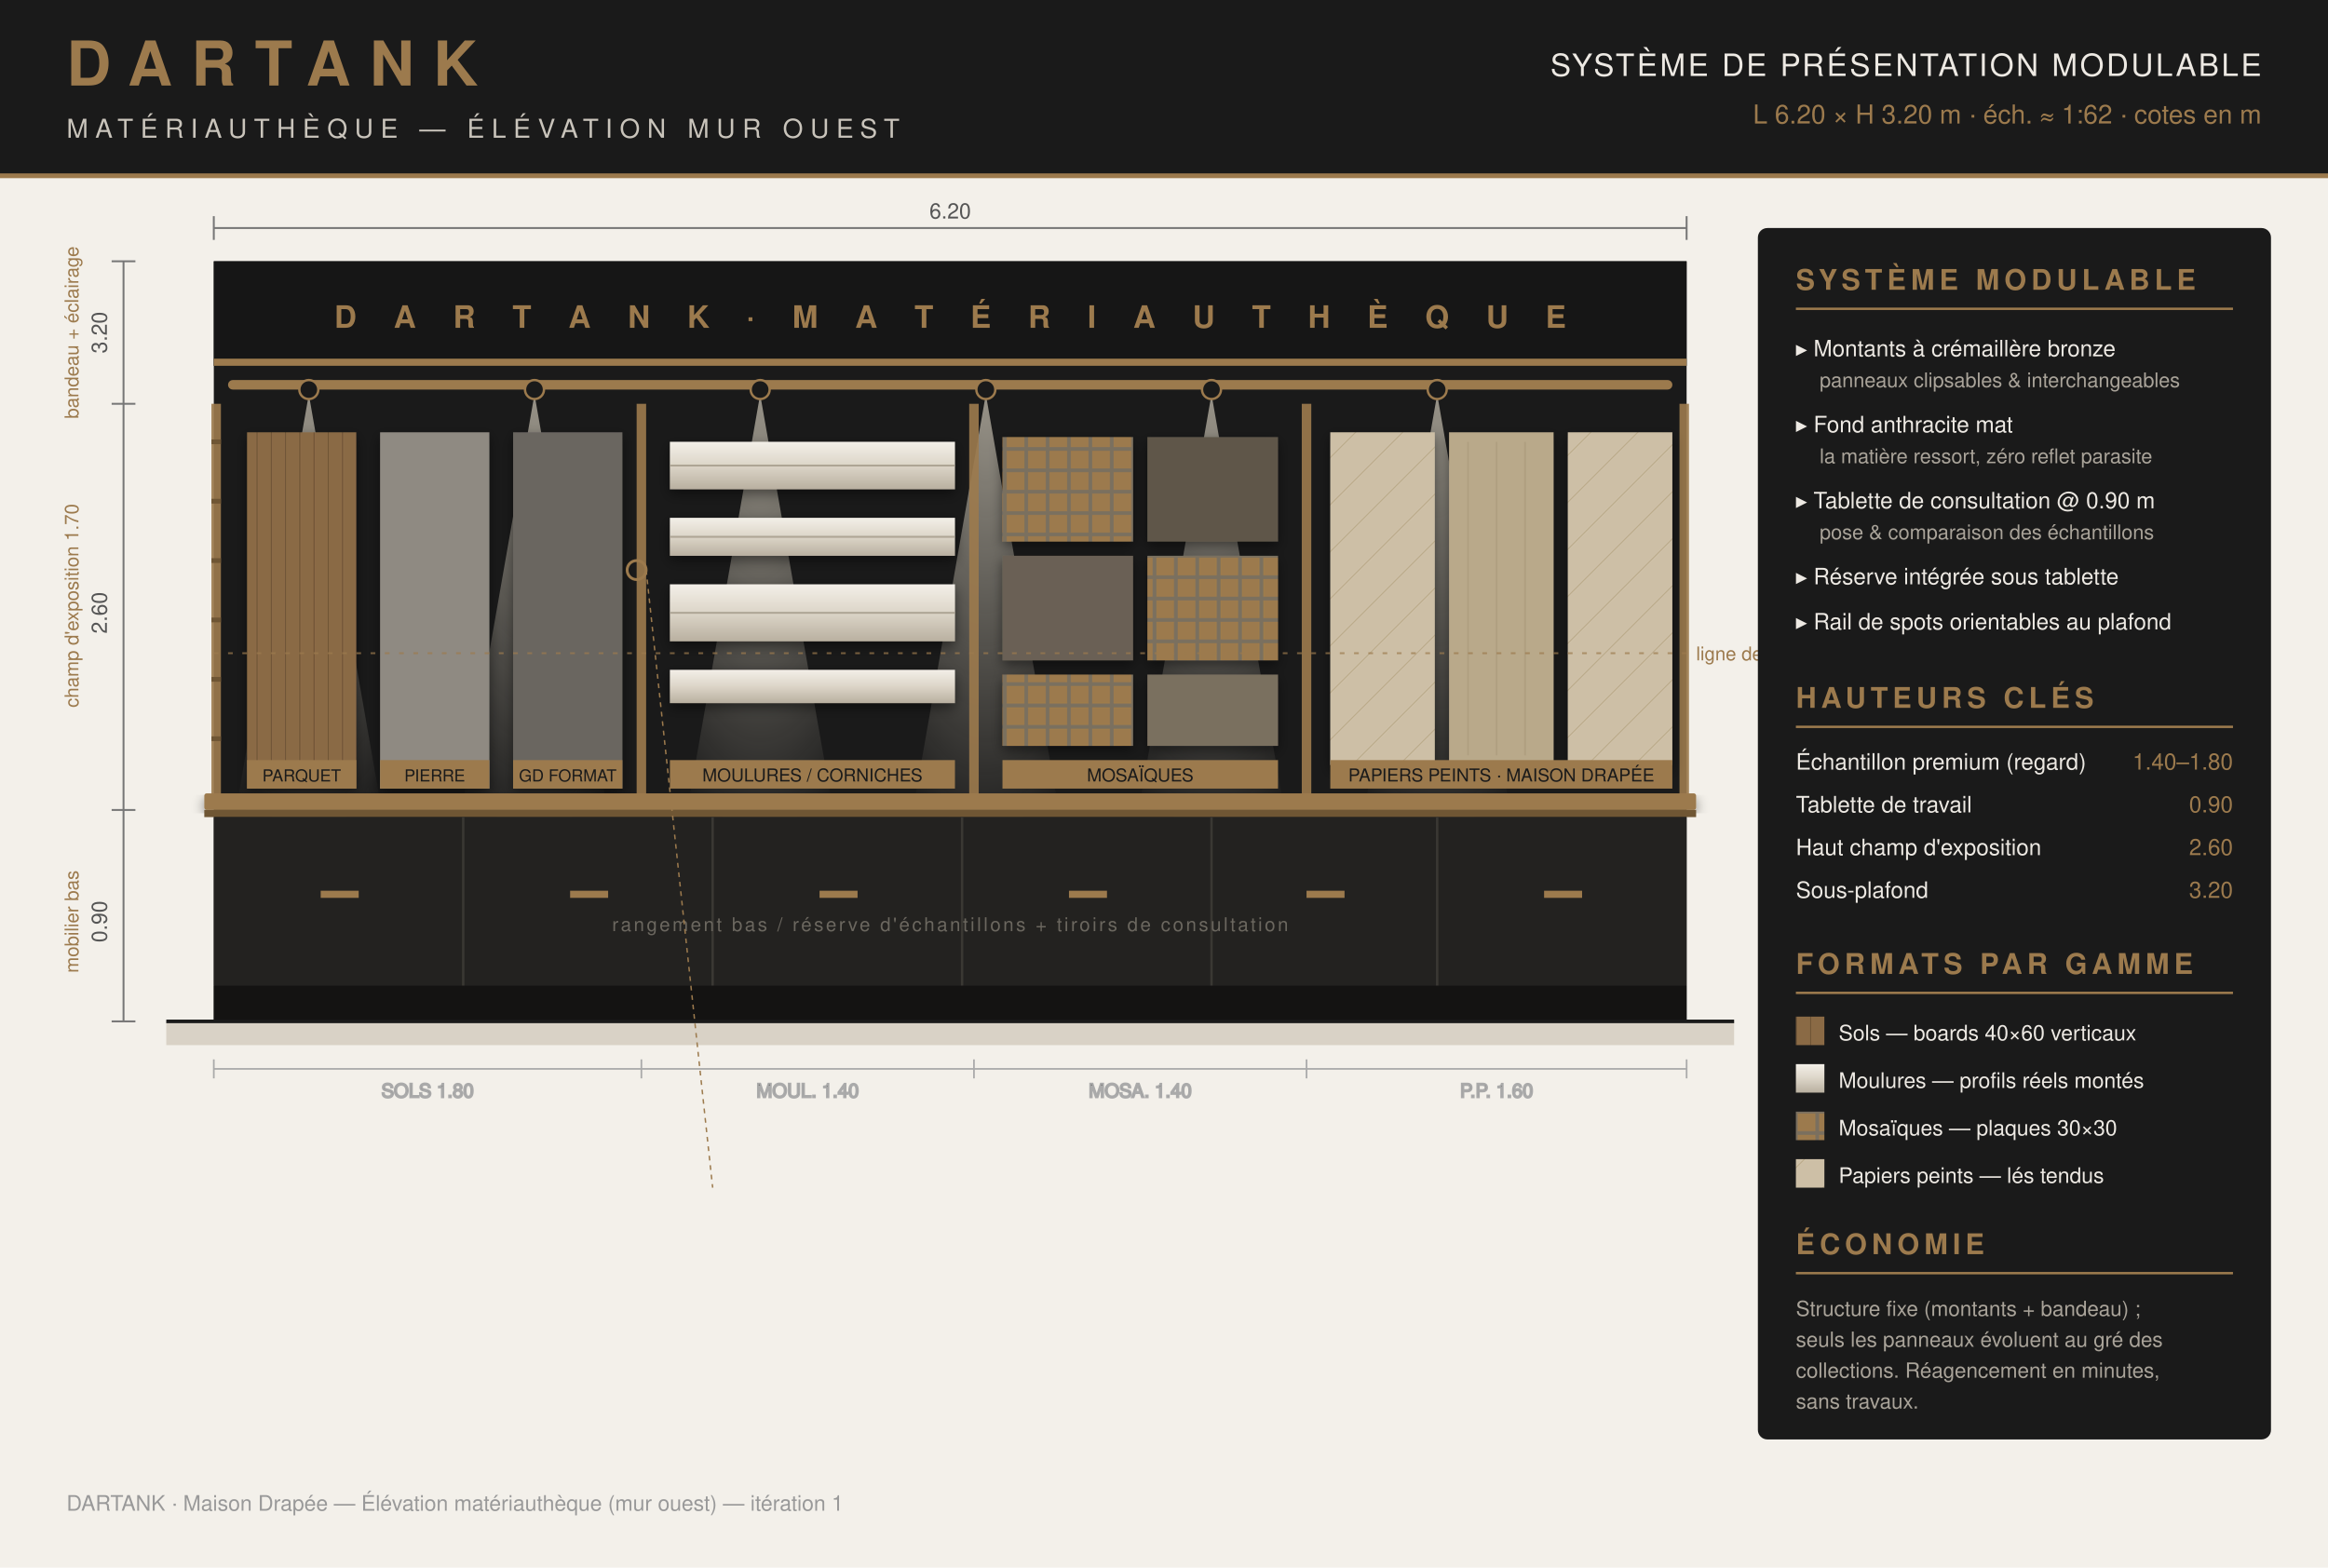
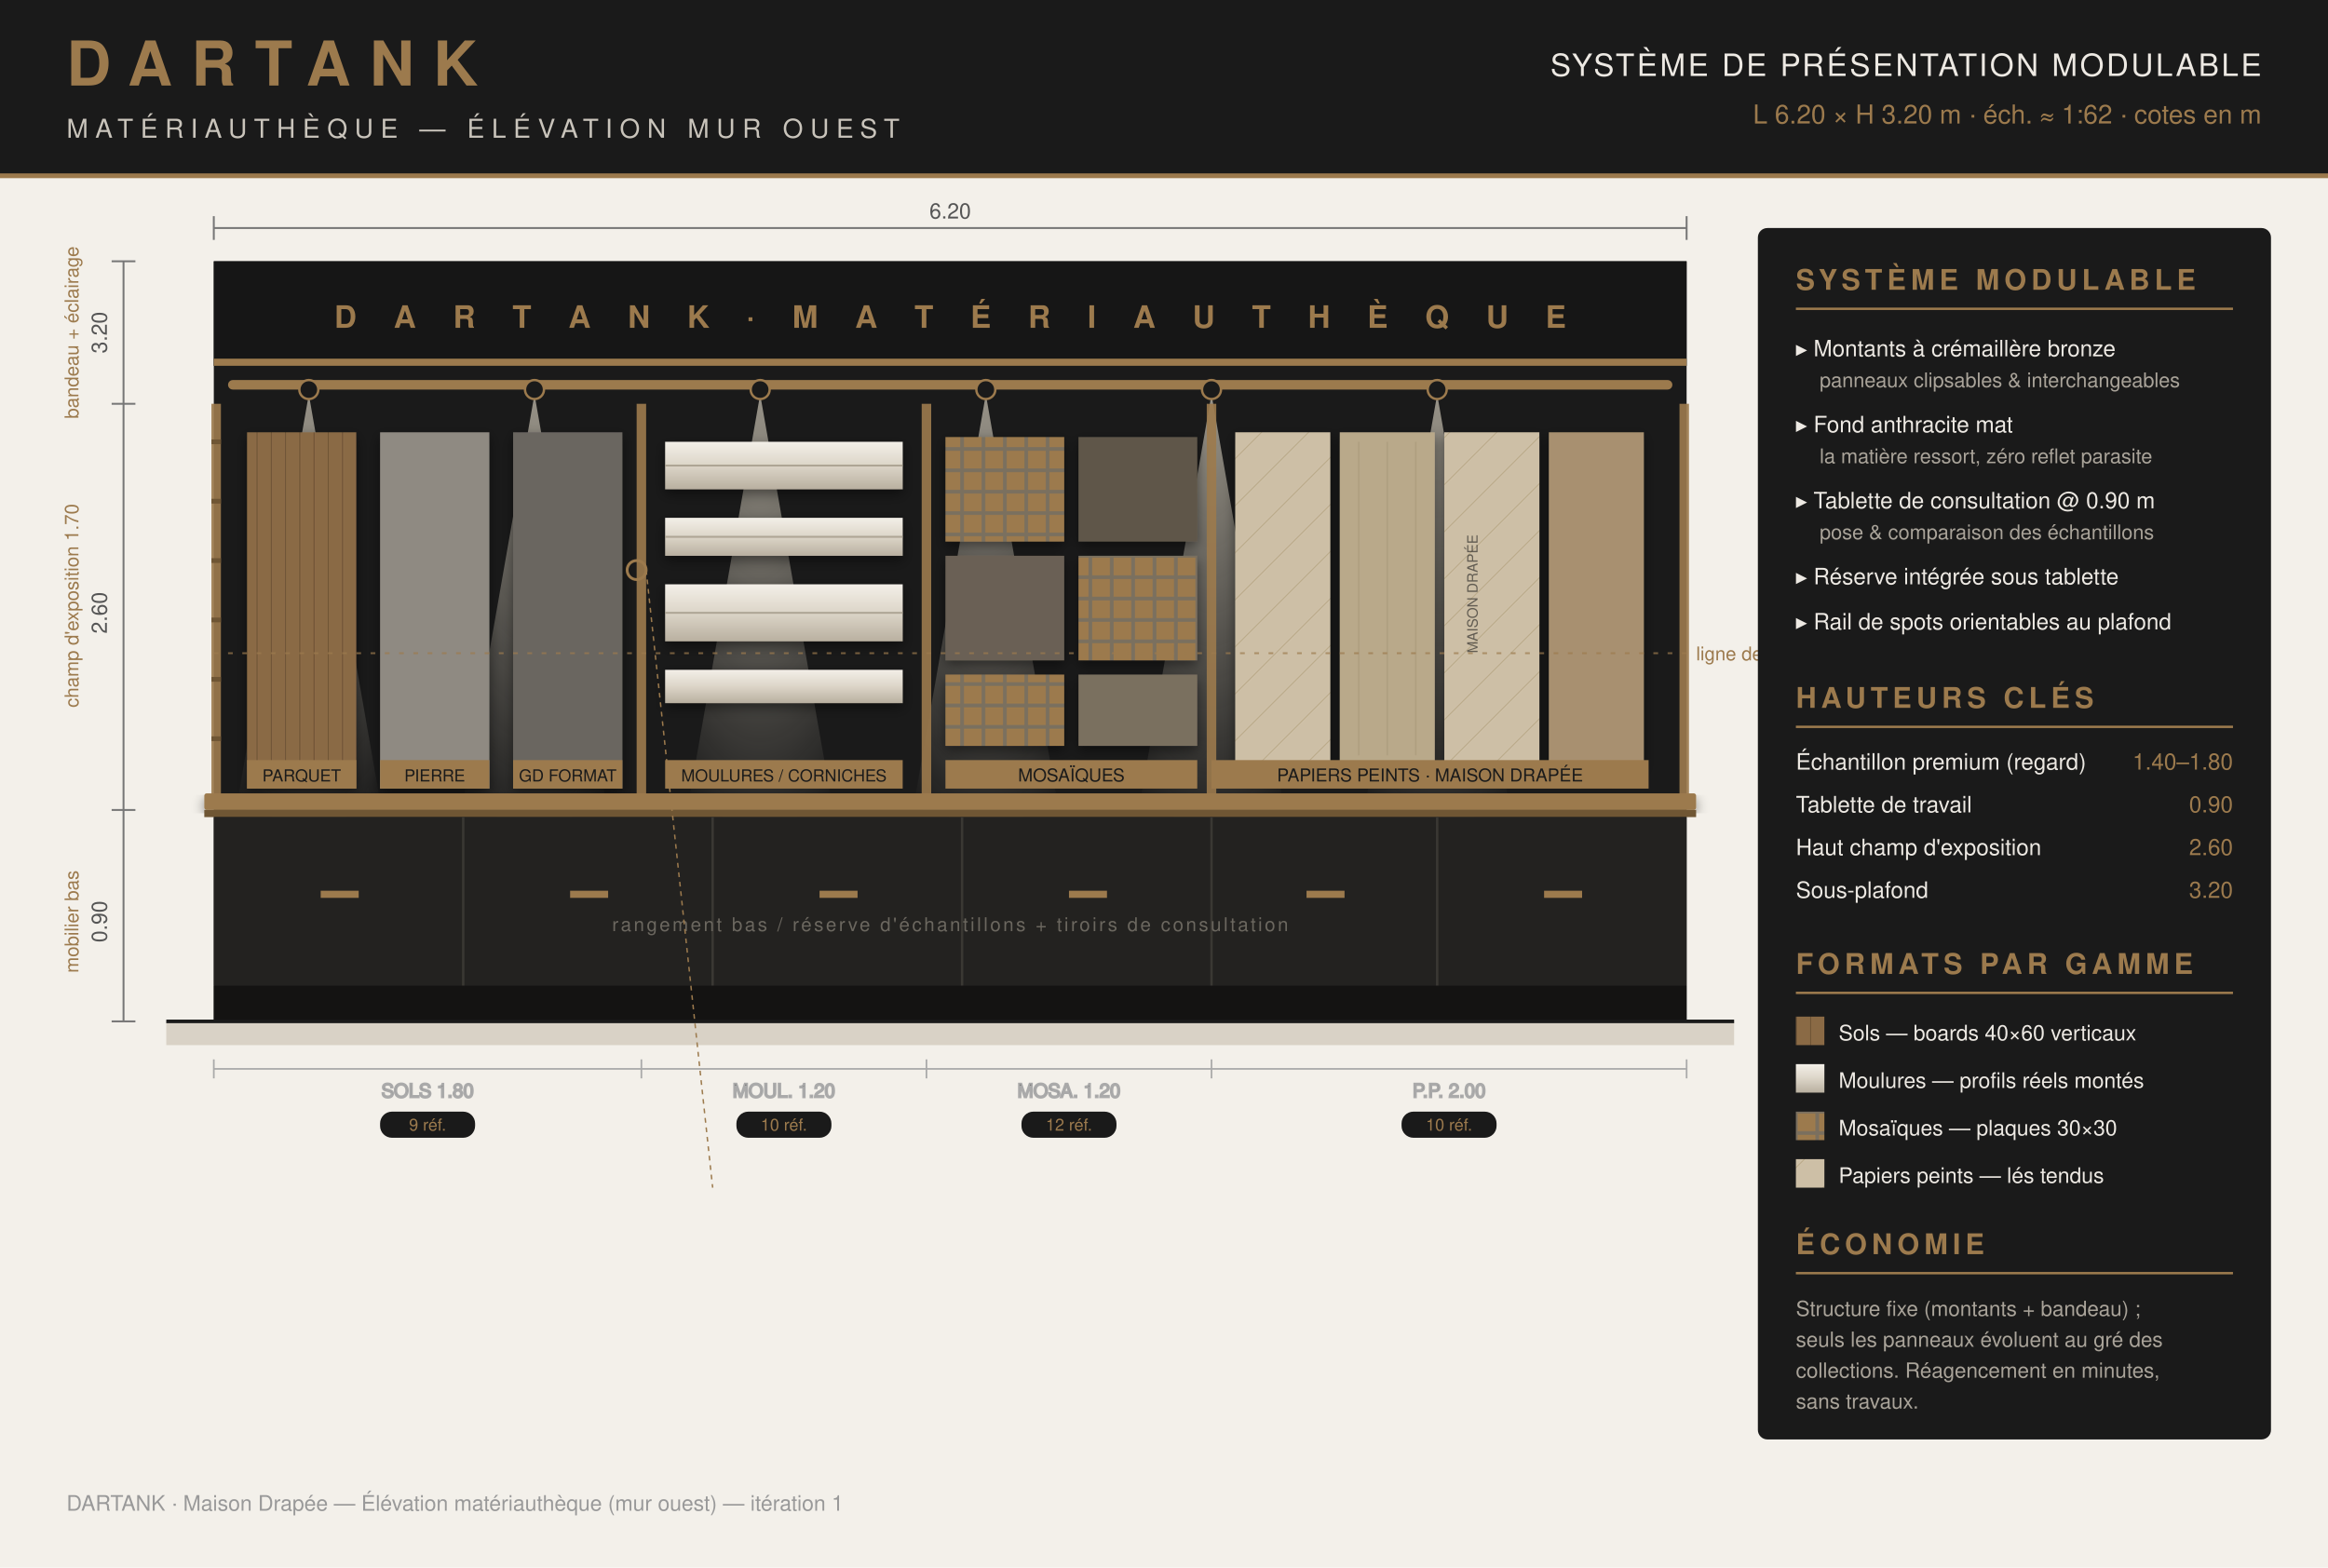
<svg xmlns="http://www.w3.org/2000/svg" viewBox="0 0 980 660" font-family="Helvetica, Arial, sans-serif">
  <defs>
    <pattern id="wood" width="6" height="10" patternUnits="userSpaceOnUse">
      <rect width="6" height="10" fill="#8a6a45" />
      <line x1="0" y1="0" x2="0" y2="10" stroke="#6f5436" stroke-width="0.8" />
    </pattern>
    <pattern id="mosaic" width="9" height="9" patternUnits="userSpaceOnUse">
      <rect width="9" height="9" fill="#7a6f5f" />
      <rect width="7.5" height="7.5" x="0.75" y="0.75" fill="#9C7A4D" />
    </pattern>
    <pattern id="paper" width="14" height="14" patternUnits="userSpaceOnUse" patternTransform="rotate(45)">
      <rect width="14" height="14" fill="#cdbfa6" />
      <line x1="0" y1="0" x2="0" y2="14" stroke="#b8a888" stroke-width="0.7" />
    </pattern>
    <linearGradient id="mould" x1="0" y1="0" x2="0" y2="1">
      <stop offset="0" stop-color="#f3efe8" />
      <stop offset="0.5" stop-color="#dcd5c8" />
      <stop offset="1" stop-color="#b9b0a0" />
    </linearGradient>
    <filter id="sh" x="-20%" y="-20%" width="140%" height="140%">
      <feDropShadow dx="0" dy="2" stdDeviation="2.5" flood-color="#000" flood-opacity="0.45" />
    </filter>
    <radialGradient id="light" cx="0.5" cy="0" r="1">
      <stop offset="0" stop-color="#fff6e2" stop-opacity="0.55" />
      <stop offset="1" stop-color="#fff6e2" stop-opacity="0" />
    </radialGradient>
  </defs>
  <rect x="0" y="0" width="980" height="660" fill="#F3F0EA" />
  <rect x="0" y="0" width="980" height="74" fill="#1A1A1A" />
  <text x="28" y="36" fill="#9C7A4D" font-size="26" letter-spacing="8" font-weight="600">DARTANK</text>
  <text x="28" y="58" fill="#C9C4BB" font-size="11" letter-spacing="3">MATÉRIAUTHÈQUE — ÉLÉVATION MUR OUEST</text>
  <text x="952" y="32" fill="#EDE9E3" font-size="13" text-anchor="end" letter-spacing="1">SYSTÈME DE PRÉSENTATION MODULABLE</text>
  <text x="952" y="52" fill="#9C7A4D" font-size="11" text-anchor="end">L 6.20 × H 3.20 m · éch. ≈ 1:62 · cotes en m</text>
  <line x1="0" y1="74" x2="980" y2="74" stroke="#9C7A4D" stroke-width="2" />
  <rect x="90" y="110" width="620" height="320" fill="#1A1A1A" />
  <rect x="90" y="110" width="620" height="44" fill="#161616" />
  <rect x="90" y="151" width="620" height="3" fill="#9C7A4D" />
  <text x="400" y="138" fill="#9C7A4D" font-size="13" letter-spacing="6" text-anchor="middle" font-weight="600">D A R T A N K  ·  M A T É R I A U T H È Q U E</text>
  <rect x="96" y="160" width="608" height="4" rx="2" fill="#9C7A4D" />
  <g>
    <g fill="url(#light)">
      <polygon points="130,166 96,360 164,360" />
      <polygon points="225,166 191,360 259,360" />
      <polygon points="320,166 286,360 354,360" />
      <polygon points="415,166 381,360 449,360" />
      <polygon points="510,166 476,360 544,360" />
      <polygon points="605,166 571,360 639,360" />
    </g>
    <g fill="#1A1A1A" stroke="#9C7A4D" stroke-width="1">
      <circle cx="130" cy="164" r="4" />
      <circle cx="225" cy="164" r="4" />
      <circle cx="320" cy="164" r="4" />
      <circle cx="415" cy="164" r="4" />
      <circle cx="510" cy="164" r="4" />
      <circle cx="605" cy="164" r="4" />
    </g>
  </g>
  <g fill="#9C7A4D" opacity="0.9">
    <rect x="89" y="170" width="4" height="170" />
    <rect x="268" y="170" width="4" height="170" />
-     <rect x="408" y="170" width="4" height="170" />
-     <rect x="548" y="170" width="4" height="170" />
+     <rect x="388" y="170" width="4" height="170" />
+     <rect x="508" y="170" width="4" height="170" />
    <rect x="707" y="170" width="4" height="170" />
  </g>
  <g fill="#6f5634">
    <g>
      <rect x="89" y="185" width="4" height="2" />
      <rect x="89" y="210" width="4" height="2" />
      <rect x="89" y="235" width="4" height="2" />
      <rect x="89" y="260" width="4" height="2" />
      <rect x="89" y="285" width="4" height="2" />
      <rect x="89" y="310" width="4" height="2" />
    </g>
  </g>
  <g filter="url(#sh)">
    <rect x="104" y="182" width="46" height="150" fill="url(#wood)" />
    <rect x="160" y="182" width="46" height="150" fill="#8f8a82" />
    <rect x="216" y="182" width="46" height="150" fill="#6b6660" />
  </g>
  <g fill="#EDE9E3" font-size="7" text-anchor="middle">
    <rect x="104" y="320" width="46" height="12" fill="#9C7A4D" />
    <text x="127" y="329" fill="#1A1A1A">PARQUET</text>
    <rect x="160" y="320" width="46" height="12" fill="#9C7A4D" />
    <text x="183" y="329" fill="#1A1A1A">PIERRE</text>
    <rect x="216" y="320" width="46" height="12" fill="#9C7A4D" />
    <text x="239" y="329" fill="#1A1A1A">GD FORMAT</text>
  </g>
  <g filter="url(#sh)">
-     <rect x="282" y="186" width="120" height="20" fill="url(#mould)" />
-     <rect x="282" y="218" width="120" height="16" fill="url(#mould)" />
-     <rect x="282" y="246" width="120" height="24" fill="url(#mould)" />
-     <rect x="282" y="282" width="120" height="14" fill="url(#mould)" />
+     <rect x="280" y="186" width="100" height="20" fill="url(#mould)" />
+     <rect x="280" y="218" width="100" height="16" fill="url(#mould)" />
+     <rect x="280" y="246" width="100" height="24" fill="url(#mould)" />
+     <rect x="280" y="282" width="100" height="14" fill="url(#mould)" />
  </g>
  <g stroke="#9a917f" stroke-width="0.8" opacity="0.7">
-     <line x1="282" y1="196" x2="402" y2="196" />
-     <line x1="282" y1="226" x2="402" y2="226" />
-     <line x1="282" y1="258" x2="402" y2="258" />
-   </g>
-   <rect x="282" y="320" width="120" height="12" fill="#9C7A4D" />
-   <text x="342" y="329" fill="#1A1A1A" font-size="7.5" text-anchor="middle">MOULURES / CORNICHES</text>
-   <g filter="url(#sh)">
-     <rect x="422" y="184" width="55" height="44" fill="url(#mosaic)" />
-     <rect x="483" y="184" width="55" height="44" fill="#5f574a" />
-     <rect x="422" y="234" width="55" height="44" fill="#6b6155" />
-     <rect x="483" y="234" width="55" height="44" fill="url(#mosaic)" />
-     <rect x="422" y="284" width="55" height="30" fill="url(#mosaic)" />
-     <rect x="483" y="284" width="55" height="30" fill="#7a6f5f" />
-   </g>
-   <rect x="422" y="320" width="116" height="12" fill="#9C7A4D" />
-   <text x="480" y="329" fill="#1A1A1A" font-size="7.5" text-anchor="middle">MOSAÏQUES</text>
-   <g filter="url(#sh)">
-     <path d="M560,182 h44 v140 q-22,8 -44,0 z" fill="url(#paper)" />
-     <path d="M610,182 h44 v140 q-22,8 -44,0 z" fill="#b9a98a" />
-     <path d="M660,182 h44 v140 q-22,8 -44,0 z" fill="url(#paper)" />
+     <line x1="280" y1="196" x2="380" y2="196" />
+     <line x1="280" y1="226" x2="380" y2="226" />
+     <line x1="280" y1="258" x2="380" y2="258" />
+   </g>
+   <rect x="280" y="320" width="100" height="12" fill="#9C7A4D" />
+   <text x="330" y="329" fill="#1A1A1A" font-size="7" text-anchor="middle">MOULURES / CORNICHES</text>
+   <g filter="url(#sh)">
+     <rect x="398" y="184" width="50" height="44" fill="url(#mosaic)" />
+     <rect x="454" y="184" width="50" height="44" fill="#5f574a" />
+     <rect x="398" y="234" width="50" height="44" fill="#6b6155" />
+     <rect x="454" y="234" width="50" height="44" fill="url(#mosaic)" />
+     <rect x="398" y="284" width="50" height="30" fill="url(#mosaic)" />
+     <rect x="454" y="284" width="50" height="30" fill="#7a6f5f" />
+   </g>
+   <rect x="398" y="320" width="106" height="12" fill="#9C7A4D" />
+   <text x="451" y="329" fill="#1A1A1A" font-size="7.5" text-anchor="middle">MOSAÏQUES</text>
+   <g filter="url(#sh)">
+     <path d="M520,182 h40 v140 q-20,8 -40,0 z" fill="url(#paper)" />
+     <path d="M564,182 h40 v140 q-20,8 -40,0 z" fill="#b9a98a" />
+     <path d="M608,182 h40 v140 q-20,8 -40,0 z" fill="url(#paper)" />
+     <path d="M652,182 h40 v140 q-20,8 -40,0 z" fill="#a89070" />
  </g>
  <g stroke="#a8987a" stroke-width="0.7" opacity="0.6">
-     <line x1="618" y1="186" x2="618" y2="318" />
-     <line x1="630" y1="186" x2="630" y2="318" />
-     <line x1="642" y1="186" x2="642" y2="318" />
-   </g>
-   <rect x="560" y="320" width="144" height="12" fill="#9C7A4D" />
-   <text x="632" y="329" fill="#1A1A1A" font-size="7.5" text-anchor="middle">PAPIERS PEINTS · MAISON DRAPÉE</text>
+     <line x1="572" y1="186" x2="572" y2="318" />
+     <line x1="584" y1="186" x2="584" y2="318" />
+     <line x1="596" y1="186" x2="596" y2="318" />
+   </g>
+   <text x="672" y="200" fill="#1A1A1A" font-size="6" text-anchor="middle" transform="rotate(-90 672 250)" opacity="0.6">MAISON DRAPÉE</text>
+   <rect x="510" y="320" width="184" height="12" fill="#9C7A4D" />
+   <text x="602" y="329" fill="#1A1A1A" font-size="7.5" text-anchor="middle">PAPIERS PEINTS · MAISON DRAPÉE</text>
  <rect x="86" y="334" width="628" height="7" rx="1" fill="#9C7A4D" filter="url(#sh)" />
  <rect x="86" y="341" width="628" height="3" fill="#6f5634" />
  <rect x="90" y="344" width="620" height="71" fill="#232220" />
  <g stroke="#3a3833" stroke-width="1">
    <line x1="195" y1="344" x2="195" y2="415" />
    <line x1="300" y1="344" x2="300" y2="415" />
    <line x1="405" y1="344" x2="405" y2="415" />
    <line x1="510" y1="344" x2="510" y2="415" />
    <line x1="605" y1="344" x2="605" y2="415" />
  </g>
  <g fill="#9C7A4D">
    <rect x="135" y="375" width="16" height="3" />
    <rect x="240" y="375" width="16" height="3" />
    <rect x="345" y="375" width="16" height="3" />
    <rect x="450" y="375" width="16" height="3" />
    <rect x="550" y="375" width="16" height="3" />
    <rect x="650" y="375" width="16" height="3" />
  </g>
  <text x="400" y="392" fill="#6b675f" font-size="8" text-anchor="middle" letter-spacing="1">rangement bas / réserve d'échantillons + tiroirs de consultation</text>
  <rect x="90" y="415" width="620" height="15" fill="#141312" />
  <rect x="70" y="430" width="660" height="10" fill="#d9d2c6" />
  <line x1="70" y1="430" x2="730" y2="430" stroke="#1A1A1A" stroke-width="1.5" />
  <line x1="90" y1="275" x2="710" y2="275" stroke="#9C7A4D" stroke-width="0.8" stroke-dasharray="2 4" opacity="0.7" />
  <text x="714" y="278" fill="#9C7A4D" font-size="8">ligne de regard 1.55</text>
  <g stroke="#777" stroke-width="0.8" fill="none">
    <line x1="52" y1="110" x2="52" y2="430" />
    <line x1="47" y1="430" x2="57" y2="430" />
    <line x1="47" y1="341" x2="57" y2="341" />
    <line x1="47" y1="170" x2="57" y2="170" />
    <line x1="47" y1="110" x2="57" y2="110" />
  </g>
  <g fill="#555" font-size="9" text-anchor="middle">
    <text transform="translate(45,388) rotate(-90)">0.90</text>
    <text transform="translate(45,258) rotate(-90)">2.60</text>
    <text transform="translate(45,140) rotate(-90)">3.20</text>
  </g>
  <g fill="#9C7A4D" font-size="8" text-anchor="middle">
    <text transform="translate(33,388) rotate(-90)">mobilier bas</text>
    <text transform="translate(33,255) rotate(-90)">champ d'exposition 1.70</text>
    <text transform="translate(33,140) rotate(-90)">bandeau + éclairage</text>
  </g>
  <g stroke="#777" stroke-width="0.8">
    <line x1="90" y1="96" x2="710" y2="96" />
    <line x1="90" y1="91" x2="90" y2="101" />
    <line x1="710" y1="91" x2="710" y2="101" />
  </g>
  <text x="400" y="92" fill="#555" font-size="9" text-anchor="middle">6.20</text>
  <g stroke="#aaa" stroke-width="0.7" fill="#777" font-size="8" text-anchor="middle">
    <line x1="90" y1="450" x2="270" y2="450" />
-     <line x1="270" y1="450" x2="410" y2="450" />
-     <line x1="410" y1="450" x2="550" y2="450" />
-     <line x1="550" y1="450" x2="710" y2="450" />
+     <line x1="270" y1="450" x2="390" y2="450" />
+     <line x1="390" y1="450" x2="510" y2="450" />
+     <line x1="510" y1="450" x2="710" y2="450" />
    <line x1="90" y1="446" x2="90" y2="454" />
    <line x1="270" y1="446" x2="270" y2="454" />
-     <line x1="410" y1="446" x2="410" y2="454" />
-     <line x1="550" y1="446" x2="550" y2="454" />
+     <line x1="390" y1="446" x2="390" y2="454" />
+     <line x1="510" y1="446" x2="510" y2="454" />
    <line x1="710" y1="446" x2="710" y2="454" />
    <text x="180" y="462">SOLS 1.80</text>
-     <text x="340" y="462">MOUL. 1.40</text>
-     <text x="480" y="462">MOSA. 1.40</text>
-     <text x="630" y="462">P.P. 1.60</text>
+     <text x="330" y="462">MOUL. 1.20</text>
+     <text x="450" y="462">MOSA. 1.20</text>
+     <text x="610" y="462">P.P. 2.00</text>
+   </g>
+   <g font-size="7" text-anchor="middle">
+     <rect x="160" y="468" width="40" height="11" rx="5" fill="#1A1A1A" />
+     <text x="180" y="476" fill="#9C7A4D">9 réf.</text>
+     <rect x="310" y="468" width="40" height="11" rx="5" fill="#1A1A1A" />
+     <text x="330" y="476" fill="#9C7A4D">10 réf.</text>
+     <rect x="430" y="468" width="40" height="11" rx="5" fill="#1A1A1A" />
+     <text x="450" y="476" fill="#9C7A4D">12 réf.</text>
+     <rect x="590" y="468" width="40" height="11" rx="5" fill="#1A1A1A" />
+     <text x="610" y="476" fill="#9C7A4D">10 réf.</text>
  </g>
  <g>
    <circle cx="268" cy="240" r="4" fill="none" stroke="#9C7A4D" stroke-width="1.2" />
    <line x1="272" y1="240" x2="300" y2="500" stroke="#9C7A4D" stroke-width="0.6" stroke-dasharray="2 2" />
  </g>
  <rect x="740" y="96" width="216" height="510" fill="#1A1A1A" rx="4" />
  <text x="756" y="122" fill="#9C7A4D" font-size="12" letter-spacing="2" font-weight="600">SYSTÈME MODULABLE</text>
  <line x1="756" y1="130" x2="940" y2="130" stroke="#9C7A4D" stroke-width="1" />
  <g fill="#EDE9E3" font-size="9.5">
    <text x="756" y="150">▸ Montants à crémaillère bronze</text>
    <text x="766" y="163" fill="#A9A399" font-size="8.5">panneaux clipsables &amp; interchangeables</text>
    <text x="756" y="182">▸ Fond anthracite mat</text>
    <text x="766" y="195" fill="#A9A399" font-size="8.5">la matière ressort, zéro reflet parasite</text>
    <text x="756" y="214">▸ Tablette de consultation @ 0.90 m</text>
    <text x="766" y="227" fill="#A9A399" font-size="8.5">pose &amp; comparaison des échantillons</text>
    <text x="756" y="246">▸ Réserve intégrée sous tablette</text>
    <text x="756" y="265">▸ Rail de spots orientables au plafond</text>
  </g>
  <text x="756" y="298" fill="#9C7A4D" font-size="12" letter-spacing="2" font-weight="600">HAUTEURS CLÉS</text>
  <line x1="756" y1="306" x2="940" y2="306" stroke="#9C7A4D" stroke-width="1" />
  <g fill="#EDE9E3" font-size="9.5">
    <text x="756" y="324">Échantillon premium (regard)</text>
    <text x="940" y="324" text-anchor="end" fill="#9C7A4D">1.40–1.80</text>
    <text x="756" y="342">Tablette de travail</text>
    <text x="940" y="342" text-anchor="end" fill="#9C7A4D">0.90</text>
    <text x="756" y="360">Haut champ d'exposition</text>
    <text x="940" y="360" text-anchor="end" fill="#9C7A4D">2.60</text>
    <text x="756" y="378">Sous-plafond</text>
    <text x="940" y="378" text-anchor="end" fill="#9C7A4D">3.20</text>
  </g>
  <text x="756" y="410" fill="#9C7A4D" font-size="12" letter-spacing="2" font-weight="600">FORMATS PAR GAMME</text>
  <line x1="756" y1="418" x2="940" y2="418" stroke="#9C7A4D" stroke-width="1" />
  <g fill="#EDE9E3" font-size="9">
    <rect x="756" y="428" width="12" height="12" fill="url(#wood)" />
    <text x="774" y="438">Sols — boards 40×60 verticaux</text>
    <rect x="756" y="448" width="12" height="12" fill="url(#mould)" />
    <text x="774" y="458">Moulures — profils réels montés</text>
    <rect x="756" y="468" width="12" height="12" fill="url(#mosaic)" />
    <text x="774" y="478">Mosaïques — plaques 30×30</text>
    <rect x="756" y="488" width="12" height="12" fill="url(#paper)" />
    <text x="774" y="498">Papiers peints — lés tendus</text>
  </g>
  <text x="756" y="528" fill="#9C7A4D" font-size="12" letter-spacing="2" font-weight="600">ÉCONOMIE</text>
  <line x1="756" y1="536" x2="940" y2="536" stroke="#9C7A4D" stroke-width="1" />
  <text x="756" y="554" fill="#A9A399" font-size="8.8">Structure fixe (montants + bandeau) ;</text>
  <text x="756" y="567" fill="#A9A399" font-size="8.8">seuls les panneaux évoluent au gré des</text>
  <text x="756" y="580" fill="#A9A399" font-size="8.8">collections. Réagencement en minutes,</text>
  <text x="756" y="593" fill="#A9A399" font-size="8.8">sans travaux.</text>
  <text x="28" y="636" fill="#999" font-size="9">DARTANK · Maison Drapée — Élévation matériauthèque (mur ouest) — itération 1</text>
</svg>
